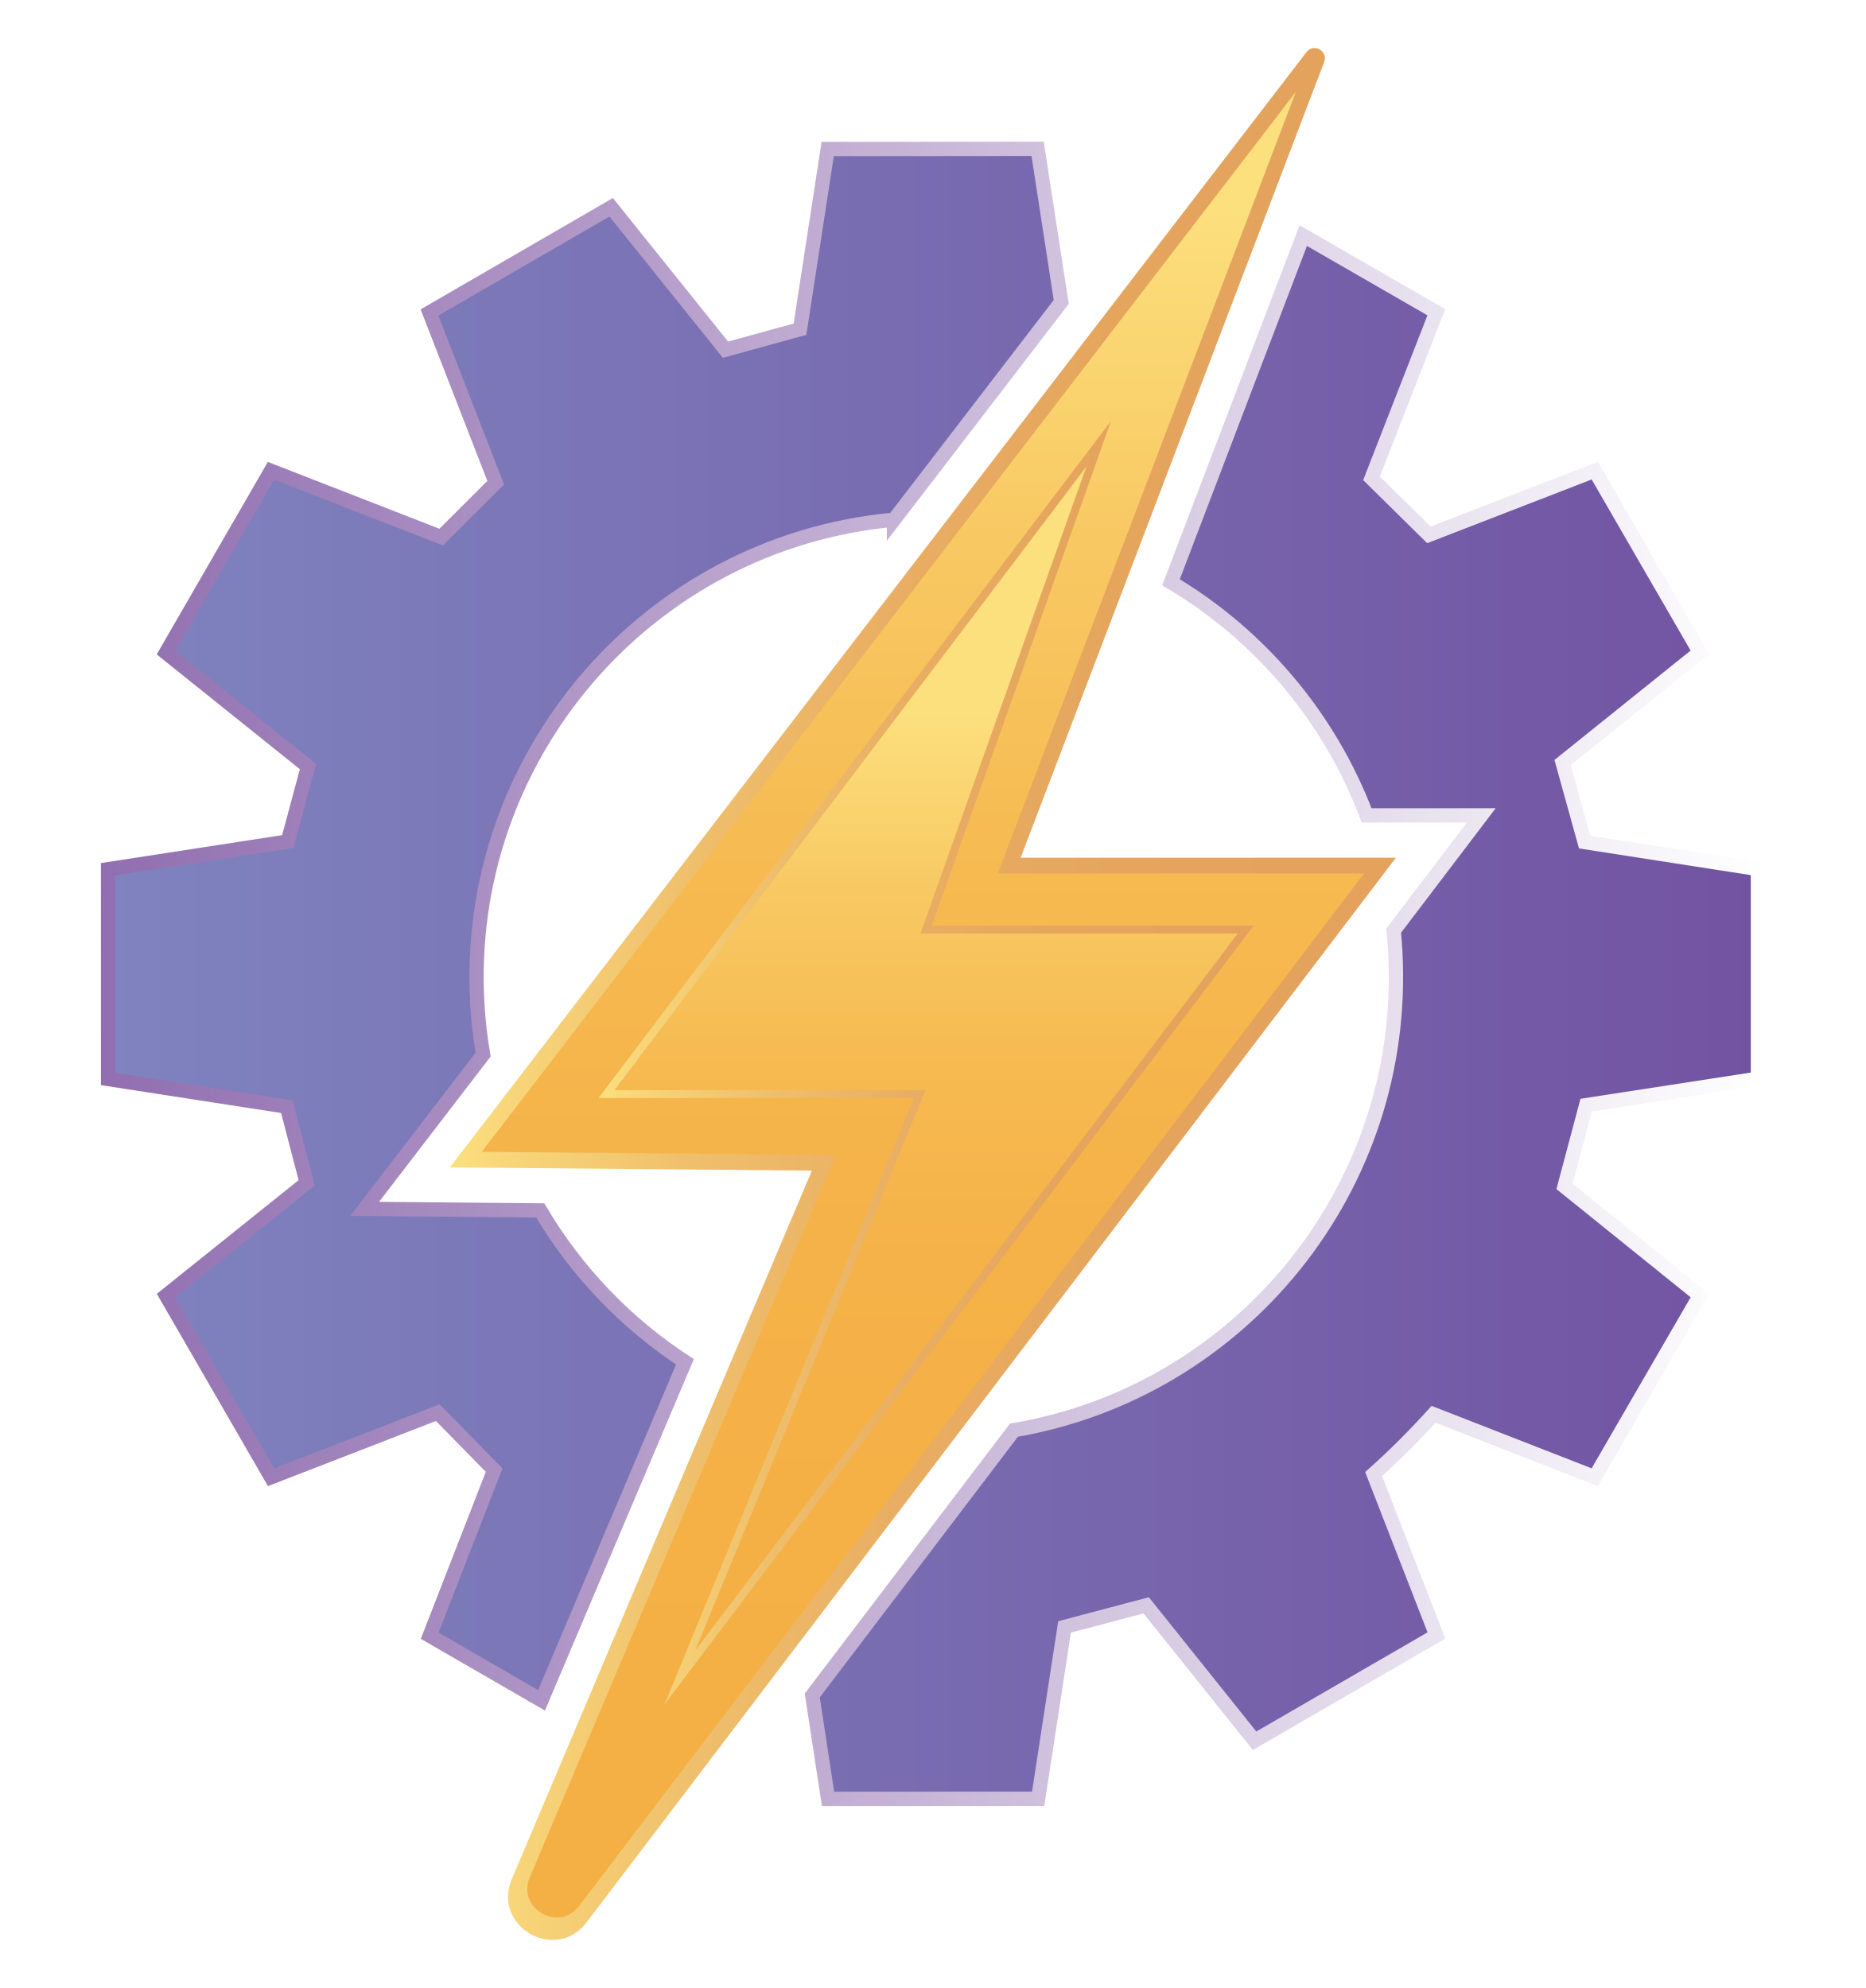
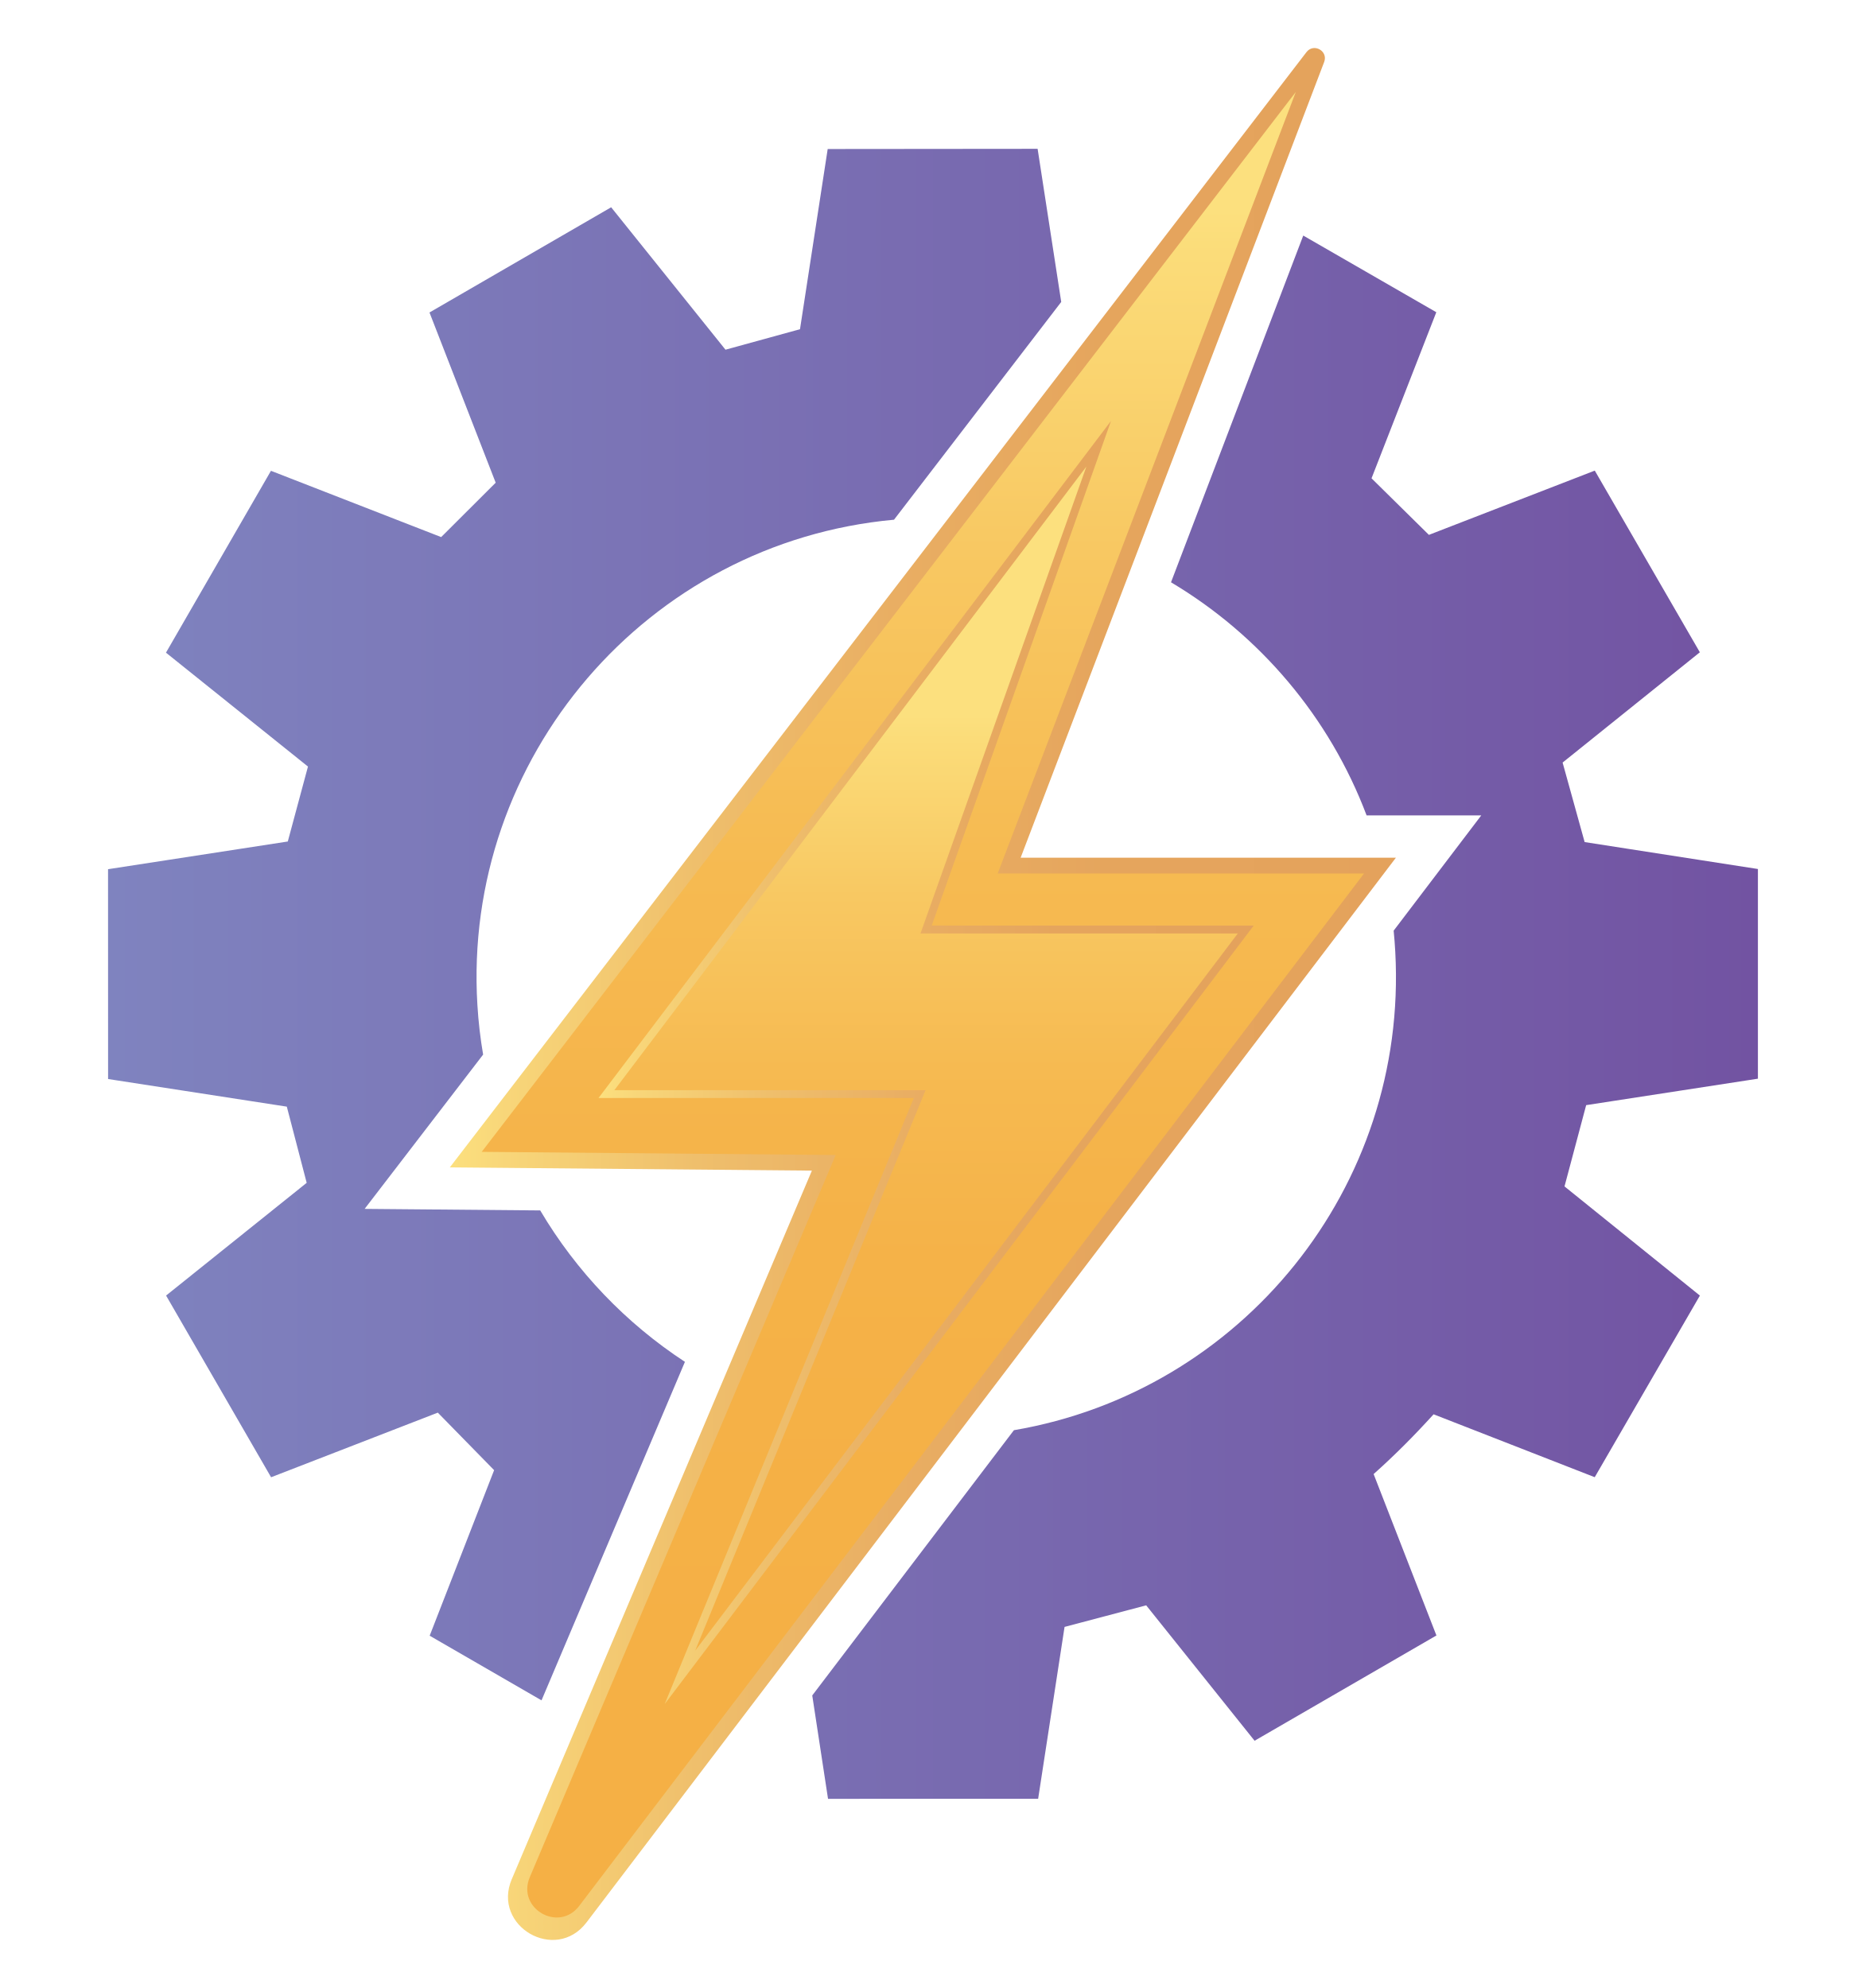
- <svg xmlns="http://www.w3.org/2000/svg" xmlns:xlink="http://www.w3.org/1999/xlink" id="Layer_1" version="1.1" viewBox="0 0 784.08 835.57">
+ <svg xmlns="http://www.w3.org/2000/svg" xmlns:xlink="http://www.w3.org/1999/xlink" viewBox="0 0 784.08 835.57">
  <defs>
-     <style>
-       .st0 {
-         fill: url(#linear-gradient2);
-       }
- 
-       .st1 {
-         fill: url(#linear-gradient3);
-       }
- 
-       .st2 {
-         fill: url(#linear-gradient5);
-       }
- 
-       .st3 {
-         fill: url(#linear-gradient4);
-       }
- 
-       .st4 {
-         fill: url(#linear-gradient);
-         stroke: url(#linear-gradient1);
-         stroke-miterlimit: 10;
-         stroke-width: 6px;
-       }
-     </style>
-     <linearGradient id="linear-gradient" x1="45.4" y1="409.31" x2="738.68" y2="409.31" gradientUnits="userSpaceOnUse">
+     <linearGradient id="c" x1="45.4" x2="738.68" y1="409.31" y2="409.31" gradientUnits="userSpaceOnUse">
      <stop offset="0" stop-color="#7f83bf" />
      <stop offset="1" stop-color="#7253a2" />
    </linearGradient>
-     <linearGradient id="linear-gradient1" x1="42.4" y1="409.31" x2="741.68" y2="409.31" gradientUnits="userSpaceOnUse">
-       <stop offset="0" stop-color="#916eb0" />
-       <stop offset="1" stop-color="#fff" />
-     </linearGradient>
-     <linearGradient id="linear-gradient2" x1="387.8" y1="747.68" x2="387.8" y2="129.83" gradientTransform="translate(0 835.89) scale(1 -1)" gradientUnits="userSpaceOnUse">
+     <linearGradient id="a" x1="387.8" x2="387.8" y1="747.68" y2="129.83" gradientTransform="matrix(1 0 0 -1 0 835.89)" gradientUnits="userSpaceOnUse">
      <stop offset="0" stop-color="#fce07e" />
      <stop offset=".03" stop-color="#fbdc79" />
      <stop offset=".23" stop-color="#f8c862" />
      <stop offset=".45" stop-color="#f6ba51" />
      <stop offset=".69" stop-color="#f5b248" />
      <stop offset="1" stop-color="#f5b045" />
    </linearGradient>
-     <linearGradient id="linear-gradient3" x1="189.03" y1="418.1" x2="586.58" y2="418.1" gradientTransform="translate(0 835.89) scale(1 -1)" gradientUnits="userSpaceOnUse">
+     <linearGradient id="b" x1="189.03" x2="586.58" y1="418.1" y2="418.1" gradientTransform="matrix(1 0 0 -1 0 835.89)" gradientUnits="userSpaceOnUse">
      <stop offset="0" stop-color="#fce07e" />
      <stop offset=".06" stop-color="#f8d679" />
      <stop offset=".26" stop-color="#efbf6c" />
      <stop offset=".47" stop-color="#e9ae63" />
      <stop offset=".7" stop-color="#e5a55d" />
      <stop offset="1" stop-color="#e4a25c" />
    </linearGradient>
-     <linearGradient id="linear-gradient4" x1="389.15" y1="535.2" x2="389.15" y2="205.64" xlink:href="#linear-gradient2" />
-     <linearGradient id="linear-gradient5" x1="251.48" y1="389.31" x2="526.81" y2="389.31" xlink:href="#linear-gradient3" />
+     <linearGradient xlink:href="#a" id="d" x1="389.15" x2="389.15" y1="535.2" y2="205.64" />
+     <linearGradient xlink:href="#b" id="e" x1="251.48" x2="526.81" y1="389.31" y2="389.31" />
  </defs>
-   <path class="st4" d="M738.68,453.38v-88.13l-72.81-11.32-9.26-33.42,57.67-46.35-44.15-76.36-69.7,27.01-24.11-23.77,27.22-69.81-55.91-32.22-55.57,145.73c37.33,22.22,66.62,56.71,82.19,97.98h48.18l-36.81,48.44c.29,2.96.52,5.94.68,8.94,5.37,99.2-64.78,184.77-160.25,201.02l-84.74,111.49,6.63,43.45,88.29-.02,11.1-72.24,34.3-9.07,45.55,56.92,76.41-44.25-26.39-67.84c9.17-8.19,17.19-16.3,25.2-25.12l67.71,26.44,44.19-76.34-56.89-45.88,9.1-34.16,72.17-11.12ZM375.65,218.46l70.28-91.55-9.92-64.36-88.21.08-11.64,75.74-31.31,8.61-48.04-59.86-76.34,44.22,27.82,71.54-22.91,22.86-71.52-27.86-44.12,76.44,59.67,47.87-8.48,31.5-75.53,11.64.02,88.19,75.1,11.61,8.35,32.02-59.08,47.38,44.12,76.37,70.06-27.16,23.66,24.18-27.08,69.58,47,27.17,60.26-142.28c-24.75-16.2-45.65-37.98-60.81-63.64l-73.78-.65,49.79-64.85c-1.17-6.85-1.99-13.82-2.41-20.92-6.28-103.69,71.21-194.38,175.05-203.89Z" />
-   <g>
-     <path class="st0" d="M245.55,803.73l334.33-439.91h-155.81l124.24-325.8c1.25-3.27-3.12-5.71-5.25-2.93L195.72,487.4l150.44,1.34-126.93,299.74c-7.03,16.61,15.4,29.61,26.31,15.25Z" />
-     <path class="st1" d="M215.06,789.81l126.1-297.79-152.14-1.36L548.99,21.9c3.02-3.93,9.2-.48,7.43,4.15l-127.54,334.44h157.69l-340.11,447.51c-13.02,17.14-39.8,1.62-31.41-18.2ZM202.42,484.13l148.74,1.33-128.55,303.56c-5.55,13.12,12.17,23.38,20.78,12.04l329.78-433.92h-153.94l125.27-328.49L202.42,484.13Z" />
-   </g>
-   <g>
-     <polygon class="st3" points="461.67 186.52 254.82 459.86 386.45 459.86 285.72 704.99 523.47 390.69 389.15 390.69 461.67 186.52" />
-     <path class="st2" d="M279.31,716.22l104.67-254.71h-132.49l215.36-284.59-75.34,212.09h135.31l-247.5,327.2ZM258.16,458.2h130.77l-96.8,235.57,227.99-301.42h-133.33l69.71-196.25-198.34,262.1Z" />
-   </g>
+   <path d="M738.68 453.38v-88.13l-72.81-11.32-9.26-33.42 57.67-46.35-44.15-76.36-69.7 27.01-24.11-23.77 27.22-69.81-55.91-32.22-55.57 145.73c37.33 22.22 66.62 56.71 82.19 97.98h48.18l-36.81 48.44c.29 2.96.52 5.94.68 8.94 5.37 99.2-64.78 184.77-160.25 201.02l-84.74 111.49 6.63 43.45 88.29-.02 11.1-72.24 34.3-9.07 45.55 56.92 76.41-44.25-26.39-67.84c9.17-8.19 17.19-16.3 25.2-25.12l67.71 26.44 44.19-76.34-56.89-45.88 9.1-34.16zM375.65 218.46l70.28-91.55-9.92-64.36-88.21.08-11.64 75.74-31.31 8.61-48.04-59.86-76.34 44.22 27.82 71.54-22.91 22.86-71.52-27.86-44.12 76.44 59.67 47.87-8.48 31.5-75.53 11.64.02 88.19 75.1 11.61 8.35 32.02-59.08 47.38 44.12 76.37 70.06-27.16 23.66 24.18-27.08 69.58 47 27.17 60.26-142.28c-24.75-16.2-45.65-37.98-60.81-63.64l-73.78-.65 49.79-64.85c-1.17-6.85-1.99-13.82-2.41-20.92-6.28-103.69 71.21-194.38 175.05-203.89Z" style="fill:url(#c);stroke:url(#c1);stroke-miterlimit:10;stroke-width:6px" />
+   <path d="m245.55 803.73 334.33-439.91H424.07l124.24-325.8c1.25-3.27-3.12-5.71-5.25-2.93L195.72 487.4l150.44 1.34-126.93 299.74c-7.03 16.61 15.4 29.61 26.31 15.25Z" style="fill:url(#a)" />
+   <path d="m215.06 789.81 126.1-297.79-152.14-1.36L548.99 21.9c3.02-3.93 9.2-.48 7.43 4.15L428.88 360.49h157.69L246.46 808c-13.02 17.14-39.8 1.62-31.41-18.2Zm-12.64-305.68 148.74 1.33-128.55 303.56c-5.55 13.12 12.17 23.38 20.78 12.04l329.78-433.92H419.23L544.5 38.65z" style="fill:url(#b)" />
+   <path d="M461.67 186.52 254.82 459.86h131.63L285.72 704.99l237.75-314.3H389.15z" style="fill:url(#d)" />
+   <path d="m279.31 716.22 104.67-254.71H251.49l215.36-284.59-75.34 212.09h135.31l-247.5 327.2ZM258.16 458.2h130.77l-96.8 235.57 227.99-301.42H386.79L456.5 196.1z" style="fill:url(#e)" />
</svg>
